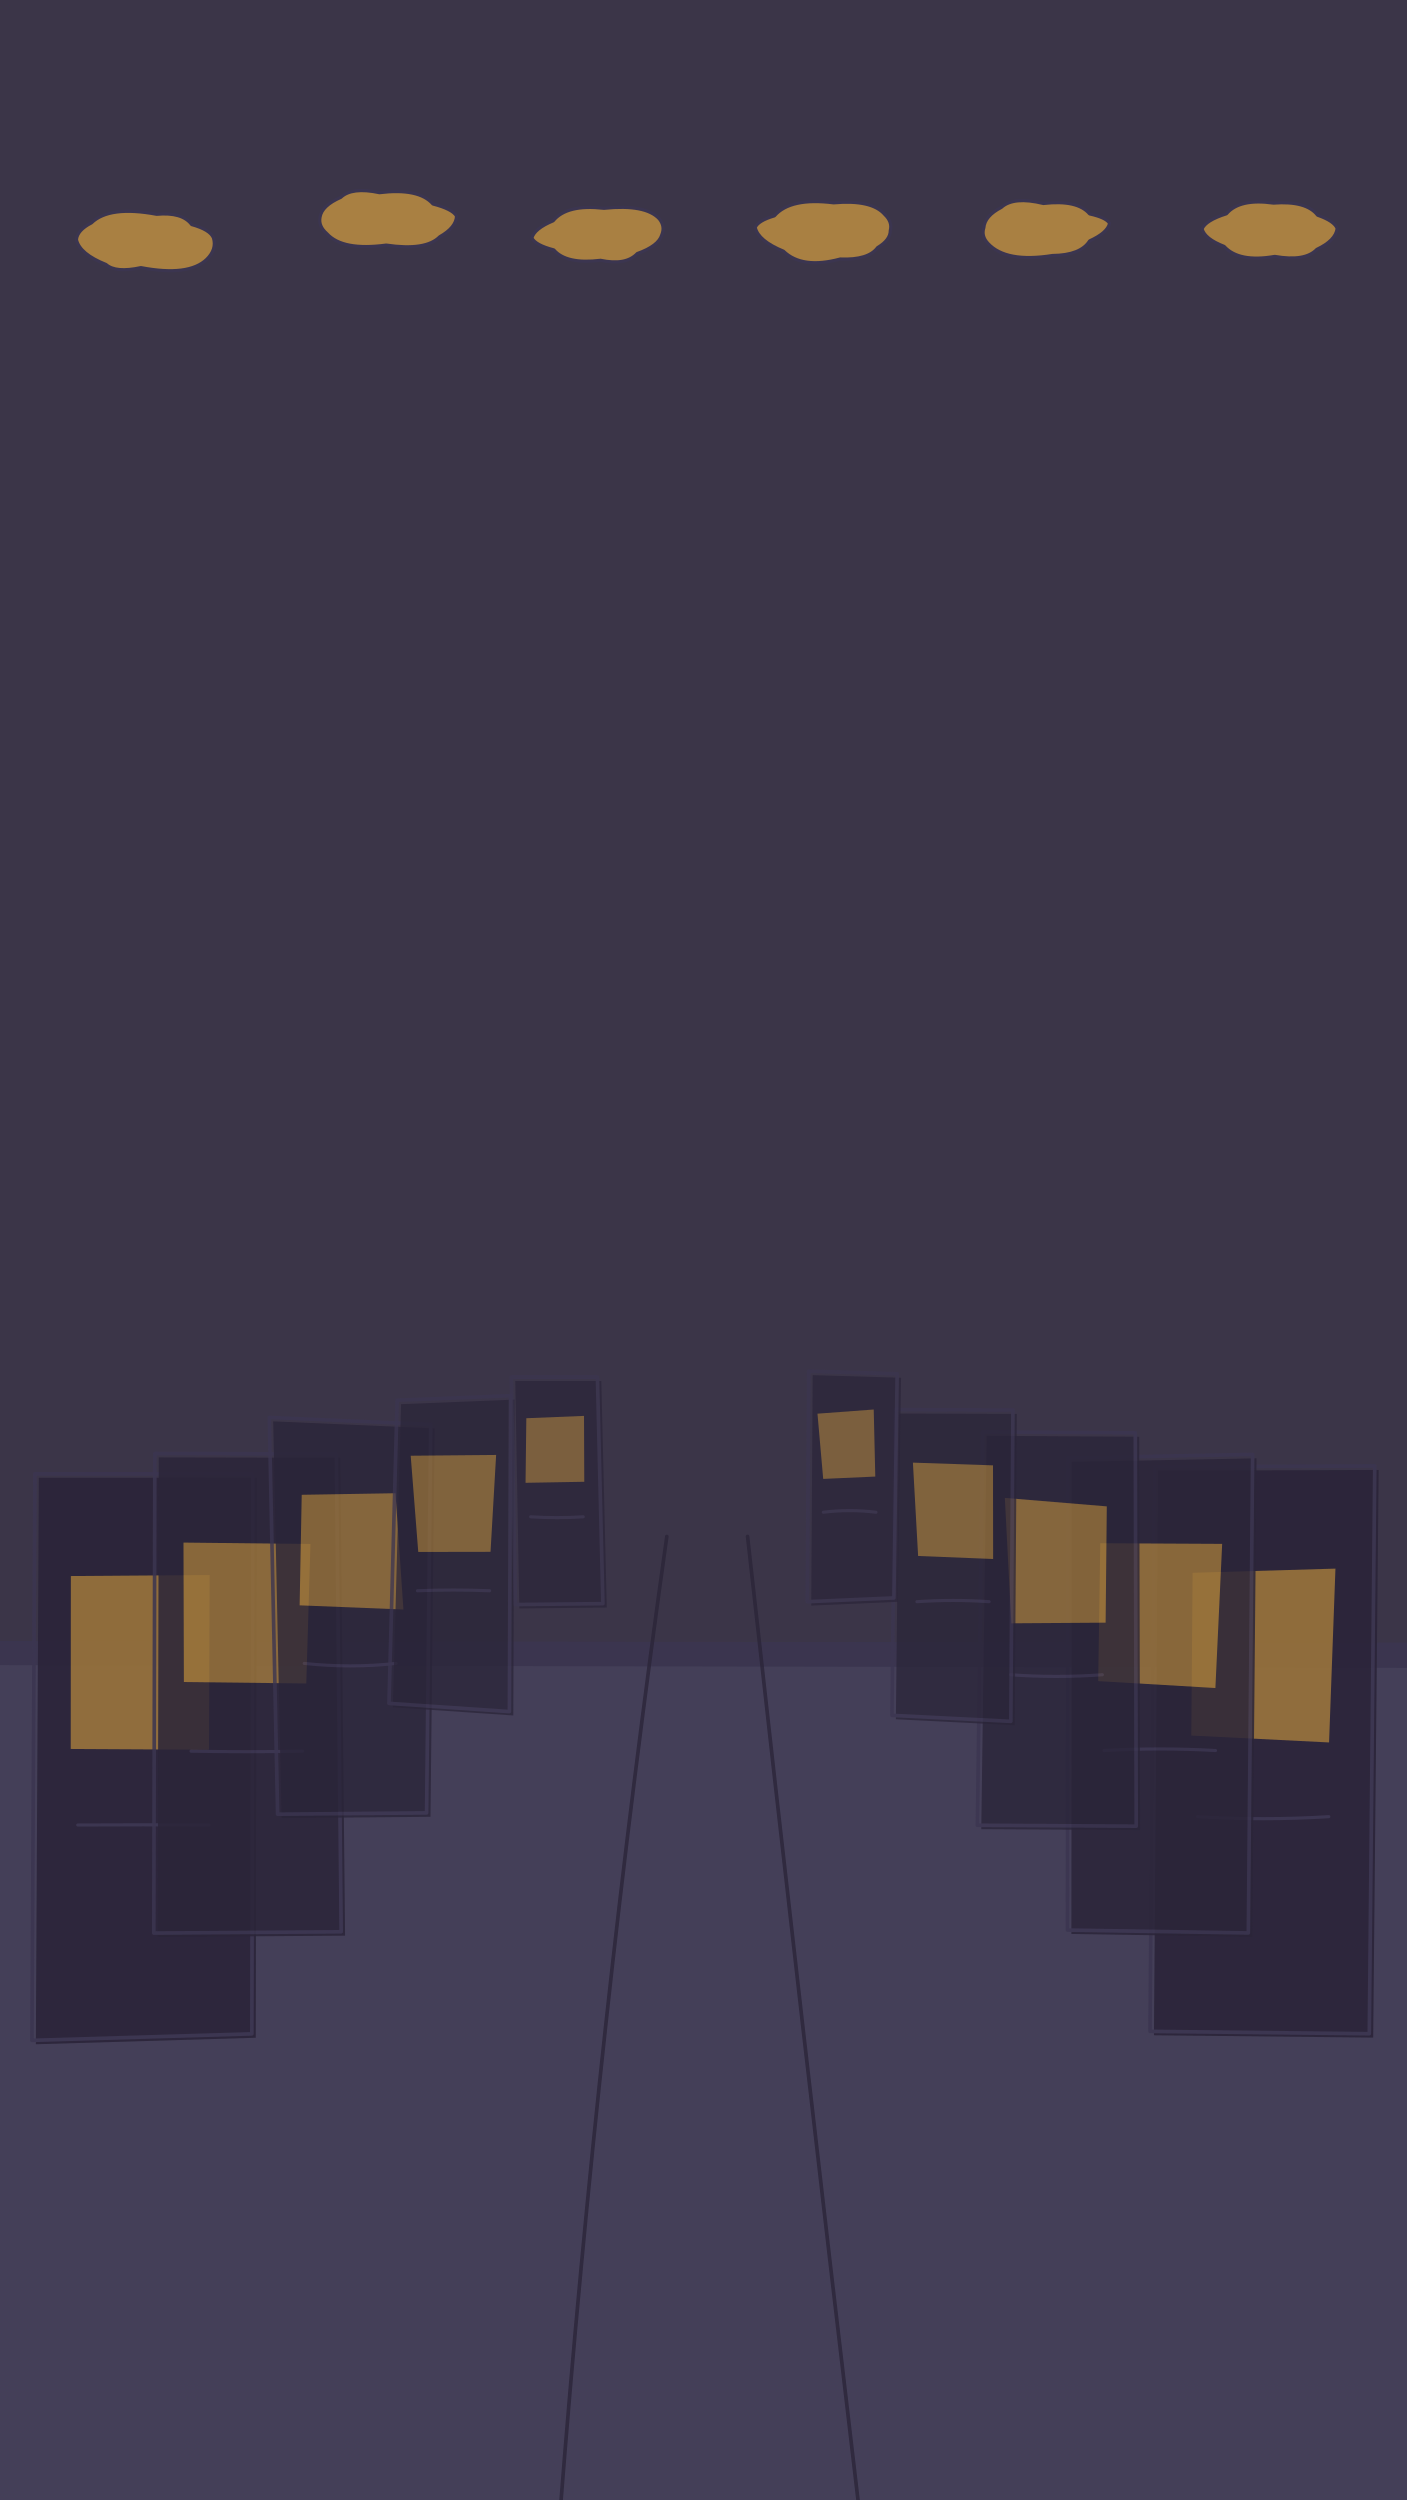
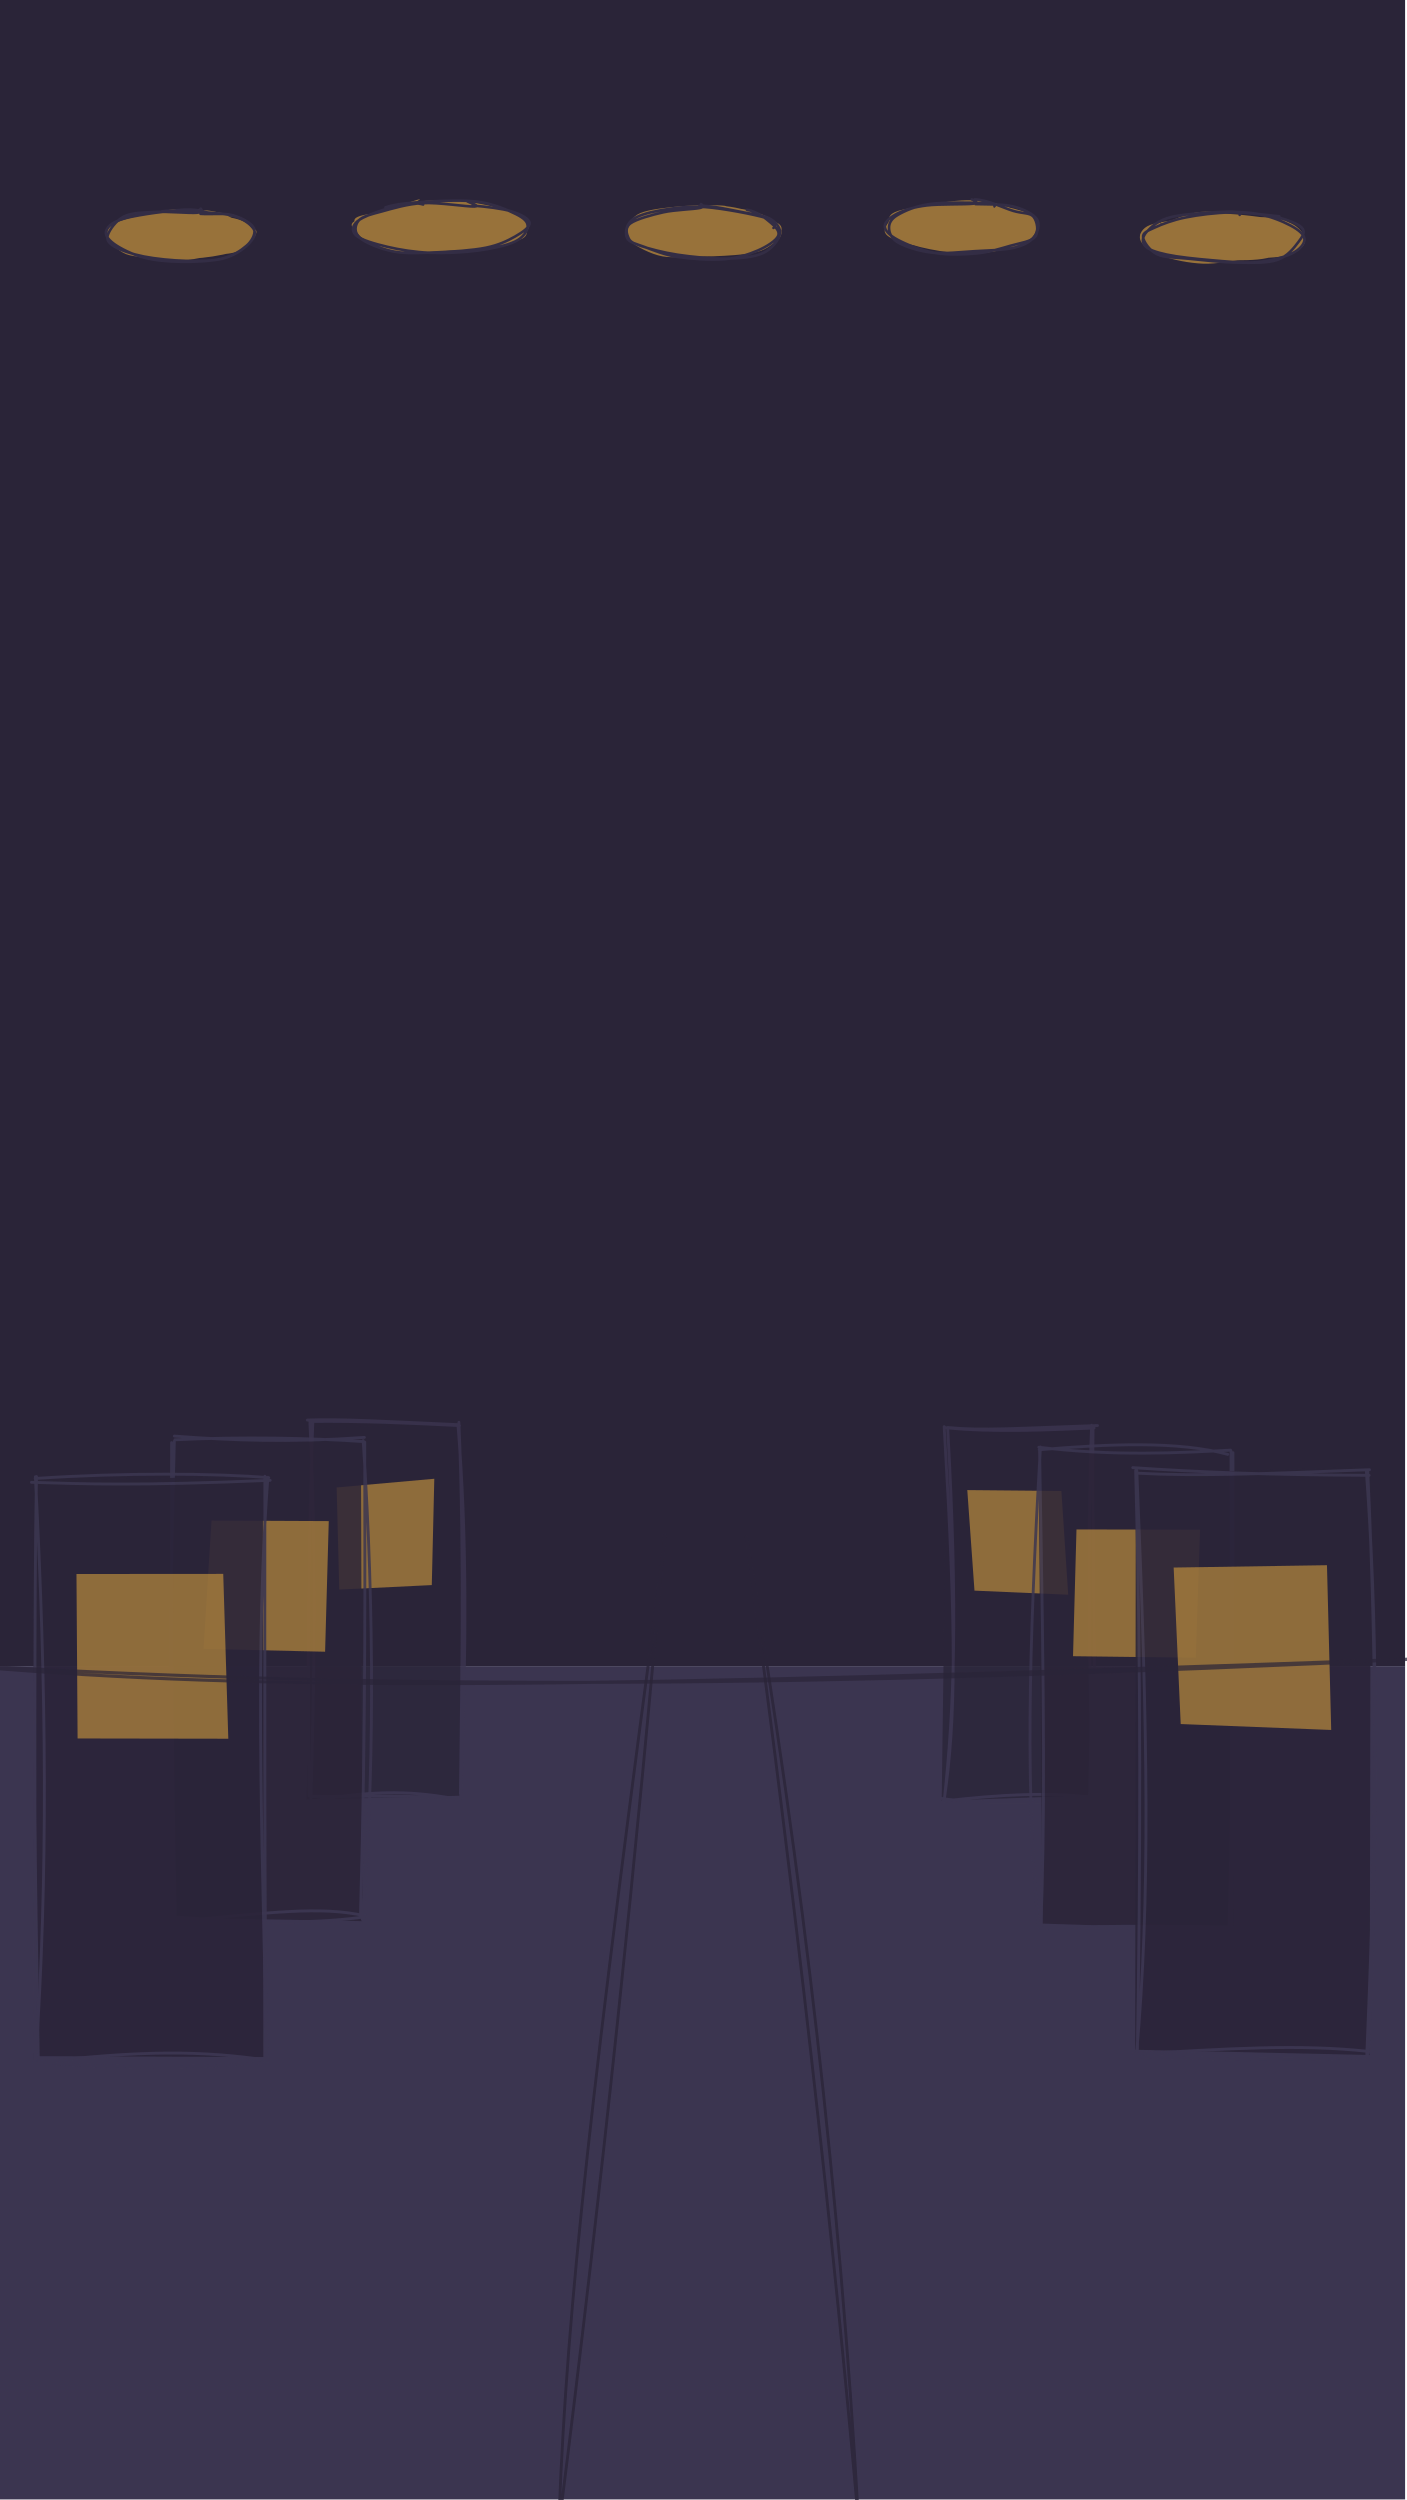
<svg xmlns="http://www.w3.org/2000/svg" width="1080" height="1920" viewBox="0 0 1080 1920">
-   <g opacity="1" transform="translate(0.12 0)">
-     <path d="M -17.4 -17.9 L 1097.3 -17.9 L 1099.0 1281.0 L -17.2 1278.8 Z" fill="#2A2438" opacity="0.92" />
-     <path d="M -16.7 1260.3 L 1102.7 1261.6 L 1100.5 1958.8 L -22.6 1962.1 Z" fill="#3B3550" opacity="0.95" />
-     <g>
-       <path d="M 163.8 182.7 Q 166.4 191.5 158.7 199.1 Q 144.8 212.5 108.1 205.5 Q 88.7 209.7 81.3 203.1 Q 61.2 195.1 58.6 184.1 Q 59.2 176.8 70.1 171.2 Q 83.9 157.8 120.2 164.6 Q 139.8 162.8 147.1 172.5 Q 161.2 176.4 163.8 182.7 Z" fill="#F2B33D" opacity="0.6" />
-       <path d="M 163.8 182.7 Q 166.4 191.5 158.7 199.1 Q 144.8 212.5 108.1 205.5 Q 88.7 209.7 81.3 203.1 Q 61.2 195.1 58.6 184.1 Q 59.2 176.8 70.1 171.2 Q 83.9 157.8 120.2 164.6 Q 139.8 162.8 147.1 172.5 Q 161.2 176.4 163.8 182.7 Z" fill="none" stroke="#3B3550" stroke-width="2.4" stroke-linejoin="round" />
+   <g opacity="1" transform="translate(-0.89 -0.43)">
+     <rect x="0" y="0" width="1080" height="1280" fill="#2A2438" />
+     <rect x="0" y="1280" width="1080" height="640" fill="#3B3550" />
+     <g opacity="0.55">
+       <path d="M168.459 165.808 C176.969 167.216, 185.158 168.577, 189.658 171.29 C194.157 174.003, 196.197 178.598, 195.458 182.086 C194.719 185.573, 191.754 189.496, 185.224 192.216 C178.695 194.936, 166.403 197.399, 156.28 198.407 C146.157 199.414, 134.227 198.723, 124.485 198.261 C114.743 197.799, 104.63 198.244, 97.828 195.636 C91.025 193.028, 85.163 186.208, 83.669 182.614 C82.175 179.02, 84.506 176.87, 88.862 174.071 C93.219 171.272, 101.37 167.99, 109.81 165.82 C118.249 163.65, 128.529 161.254, 139.5 161.051 C150.472 160.848, 168.486 163.636, 175.64 164.602 C182.793 165.567, 182.803 166.432, 182.421 166.841 M132.077 161.591 C142.032 160.791, 156.383 160.981, 166 162.992 C175.616 165.004, 184.481 170.959, 189.777 173.66 C195.072 176.36, 198.436 176.048, 197.771 179.196 C197.107 182.344, 191.299 189.637, 185.791 192.548 C180.284 195.459, 173.611 195.234, 164.726 196.662 C155.84 198.09, 143.031 201.259, 132.479 201.117 C121.928 200.976, 109.296 198.688, 101.416 195.811 C93.536 192.935, 87.778 187.498, 85.198 183.859 C82.619 180.22, 82.577 176.836, 85.938 173.975 C89.299 171.115, 97.197 168.485, 105.366 166.695 C113.534 164.904, 130.239 164.075, 134.948 163.231 C139.658 162.386, 133.769 162.053, 133.623 161.628" stroke="none" stroke-width="0" fill="#F2B33D" stroke-linecap="round" stroke-linejoin="round" />
+       <path d="M125.307 162.707 C134.208 161.683, 146.238 162.611, 155.72 163.307 C165.201 164.003, 175.431 164.506, 182.195 166.884 C188.96 169.262, 194.999 173.841, 196.307 177.574 C197.615 181.307, 194.197 185.703, 190.042 189.281 C185.888 192.859, 179.706 197.009, 171.38 199.043 C163.053 201.077, 150.104 201.623, 140.082 201.485 C130.059 201.347, 119.846 200.515, 111.243 198.214 C102.64 195.914, 93.234 191.182, 88.465 187.684 C83.696 184.185, 81.131 180.513, 82.629 177.225 C84.127 173.936, 87.46 170.584, 97.453 167.954 C107.447 165.324, 131.86 162.032, 142.589 161.447 C153.318 160.861, 162.006 163.93, 161.827 164.441 M154.901 164.67 C163.907 165.269, 172.437 163.91, 179.225 165.671 C186.013 167.431, 193.617 171.48, 195.629 175.233 C197.641 178.987, 195.123 184.252, 191.295 188.191 C187.466 192.13, 180.584 196.773, 172.657 198.867 C164.73 200.961, 153.964 201.003, 143.732 200.756 C133.5 200.509, 120.416 199.202, 111.266 197.382 C102.117 195.563, 93.421 192.602, 88.834 189.839 C84.247 187.076, 82.508 184.676, 83.746 180.804 C84.983 176.931, 90.152 169.538, 96.258 166.606 C102.364 163.673, 111.059 163.668, 120.384 163.207 C129.708 162.746, 146.49 164.325, 152.205 163.839 C157.919 163.354, 154.675 160.088, 154.669 160.295" stroke="#3B3550" stroke-width="2" fill="none" stroke-linecap="round" stroke-linejoin="round" />
    </g>
-     <g>
-       <path d="M 350.5 166.0 Q 350.1 174.7 337.6 181.8 Q 326.9 192.7 296.5 188.2 Q 263.0 192.7 251.0 179.5 Q 244.3 173.7 245.7 166.7 Q 247.2 157.9 261.6 151.6 Q 270.1 143.5 291.3 148.0 Q 321.5 144.3 332.4 156.7 Q 347.5 160.6 350.5 166.0 Z" fill="#F2B33D" opacity="0.6" />
-       <path d="M 350.5 166.0 Q 350.1 174.7 337.6 181.8 Q 326.9 192.7 296.5 188.2 Q 263.0 192.7 251.0 179.5 Q 244.3 173.7 245.7 166.7 Q 247.2 157.9 261.6 151.6 Q 270.1 143.5 291.3 148.0 Q 321.5 144.3 332.4 156.7 Q 347.5 160.6 350.5 166.0 Z" fill="none" stroke="#3B3550" stroke-width="2.4" stroke-linejoin="round" />
+     <g opacity="0.55">
+       <path d="M314.673 156.156 C324.949 154.485, 339.237 153.779, 351.105 154.549 C362.974 155.319, 376.84 158.002, 385.885 160.776 C394.93 163.551, 402.568 167.748, 405.376 171.194 C408.184 174.64, 406.321 178.298, 402.732 181.451 C399.142 184.605, 393.212 188.198, 383.838 190.114 C374.464 192.03, 358.99 192.282, 346.487 192.946 C333.985 193.61, 319.682 195.503, 308.822 194.098 C297.962 192.692, 287.019 187.727, 281.326 184.512 C275.633 181.298, 274.257 178.077, 274.664 174.811 C275.072 171.544, 266.977 167.628, 283.769 164.912 C300.561 162.197, 355 157.017, 375.418 158.517 C395.835 160.017, 406.857 173.631, 406.274 173.913 M322.177 157.051 C332.404 155.332, 344.395 154.507, 355.85 155.517 C367.304 156.526, 382.843 159.997, 390.905 163.11 C398.967 166.224, 402.394 170.753, 404.222 174.198 C406.049 177.643, 406.523 181.353, 401.872 183.78 C397.221 186.207, 386.888 187.362, 376.314 188.759 C365.74 190.155, 350.339 191.477, 338.426 192.158 C326.514 192.839, 314.373 194.326, 304.839 192.845 C295.306 191.364, 286.831 186.703, 281.224 183.273 C275.617 179.842, 269.868 175.393, 271.196 172.262 C272.524 169.131, 280.871 167.54, 289.19 164.488 C297.509 161.436, 315.782 155.507, 321.111 153.951 C326.439 152.395, 320.825 154.767, 321.16 155.149" stroke="none" stroke-width="0" fill="#F2B33D" stroke-linecap="round" stroke-linejoin="round" />
+       <path d="M296.924 159.703 C304.906 156.947, 316.83 156.023, 328.794 155.317 C340.758 154.611, 357.28 153.855, 368.706 155.466 C380.132 157.078, 391.112 161.838, 397.348 164.988 C403.583 168.139, 406.279 170.877, 406.12 174.37 C405.962 177.863, 402.836 182.852, 396.395 185.944 C389.953 189.037, 378.385 191.491, 367.473 192.925 C356.56 194.36, 342.434 195.041, 330.919 194.549 C319.405 194.057, 307.833 192.212, 298.387 189.973 C288.942 187.734, 277.81 184.583, 274.247 181.116 C270.684 177.649, 271.097 173.128, 277.01 169.172 C282.922 165.215, 301.578 159.317, 309.721 157.376 C317.864 155.436, 325.145 157.206, 325.866 157.529 M363.816 158.303 C374.742 159.22, 386.424 160.588, 393.72 162.796 C401.017 165.003, 407.131 168.341, 407.597 171.548 C408.064 174.755, 402.135 178.847, 396.52 182.037 C390.904 185.227, 383.992 188.656, 373.903 190.686 C363.814 192.717, 347.791 193.74, 335.986 194.222 C324.181 194.704, 312.888 195.447, 303.073 193.578 C293.259 191.709, 281.567 186.951, 277.101 183.007 C272.635 179.064, 273.452 173.277, 276.278 169.919 C279.104 166.561, 285.83 165.109, 294.058 162.86 C302.286 160.611, 313.781 157.061, 325.647 156.426 C337.514 155.792, 359.546 159.254, 365.258 159.051 C370.97 158.848, 360.472 155.746, 359.919 155.207" stroke="#3B3550" stroke-width="2" fill="none" stroke-linecap="round" stroke-linejoin="round" />
    </g>
-     <g>
-       <path d="M 508.1 180.4 Q 505.6 188.9 489.3 194.7 Q 480.6 204.0 461.1 199.9 Q 434.8 203.1 425.2 191.9 Q 411.2 188.3 408.4 182.8 Q 410.3 175.6 424.7 169.6 Q 435.2 156.7 463.7 160.0 Q 495.7 156.7 506.2 168.1 Q 510.8 173.8 508.1 180.4 Z" fill="#F2B33D" opacity="0.6" />
-       <path d="M 508.1 180.4 Q 505.6 188.9 489.3 194.7 Q 480.6 204.0 461.1 199.9 Q 434.8 203.1 425.2 191.9 Q 411.2 188.3 408.4 182.8 Q 410.3 175.6 424.7 169.6 Q 435.2 156.7 463.7 160.0 Q 495.7 156.7 506.2 168.1 Q 510.8 173.8 508.1 180.4 Z" fill="none" stroke="#3B3550" stroke-width="2.4" stroke-linejoin="round" />
+     <g opacity="0.55">
+       <path d="M570.396 160.881 C579.45 162.305, 589.387 165.925, 594.219 169.272 C599.051 172.619, 600.846 177.021, 599.389 180.964 C597.931 184.907, 592.536 190.275, 585.473 192.928 C578.41 195.581, 567.463 196.232, 557.013 196.882 C546.563 197.532, 532.72 197.644, 522.771 196.828 C512.822 196.013, 503.938 194.472, 497.318 191.988 C490.698 189.505, 484.785 185.414, 483.054 181.927 C481.323 178.441, 482.742 174.494, 486.932 171.071 C491.122 167.648, 499.452 163.204, 508.194 161.392 C516.936 159.58, 524.563 158.545, 539.384 160.2 C554.205 161.855, 587.716 167.334, 597.117 171.322 C606.519 175.31, 596.693 184.175, 595.794 184.128 M558.21 158.773 C568.467 159.881, 578.209 162.937, 585.24 165.83 C592.271 168.722, 598.57 172.683, 600.396 176.13 C602.221 179.576, 600.41 183.384, 596.194 186.508 C591.977 189.632, 584.518 193.205, 575.095 194.872 C565.671 196.539, 550.599 196.114, 539.651 196.512 C528.703 196.909, 518.443 198.974, 509.407 197.256 C500.372 195.538, 489.798 189.71, 485.441 186.204 C481.084 182.697, 482.068 179.905, 483.267 176.217 C484.466 172.529, 485.756 166.987, 492.636 164.077 C499.517 161.168, 513.73 159.69, 524.55 158.76 C535.37 157.829, 552.717 157.845, 557.556 158.493 C562.395 159.141, 554.605 161.871, 553.583 162.646" stroke="none" stroke-width="0" fill="#F2B33D" stroke-linecap="round" stroke-linejoin="round" />
+       <path d="M574.478 161.51 C582.971 163.131, 588.63 167.976, 592.625 171.342 C596.62 174.708, 600.064 178.136, 598.449 181.706 C596.834 185.277, 589.807 189.801, 582.934 192.764 C576.061 195.727, 567.482 198.65, 557.212 199.484 C546.942 200.318, 531.498 199.322, 521.314 197.766 C511.13 196.21, 502.575 192.559, 496.107 190.147 C489.64 187.734, 484.216 186.702, 482.51 183.289 C480.804 179.877, 481.69 173.21, 485.873 169.671 C490.056 166.132, 498.169 163.753, 507.609 162.056 C517.049 160.359, 528.885 158.517, 542.511 159.488 C556.137 160.459, 580.63 165.211, 589.365 167.88 C598.1 170.548, 595.948 175.45, 594.92 175.499 M538.023 158.442 C548.633 158.379, 563.298 161.913, 572.426 163.625 C581.553 165.337, 588.218 165.904, 592.788 168.713 C597.358 171.522, 600.855 176.119, 599.847 180.48 C598.838 184.841, 593.627 191.784, 586.739 194.88 C579.852 197.975, 569.428 198.859, 558.52 199.053 C547.612 199.247, 532.259 197.688, 521.291 196.042 C510.324 194.397, 499.014 191.359, 492.713 189.182 C486.412 187.006, 484.757 185.846, 483.486 182.982 C482.216 180.119, 480.627 175.247, 485.089 172.001 C489.551 168.755, 501.364 165.481, 510.257 163.507 C519.151 161.533, 533.612 161.208, 538.45 160.156 C543.289 159.104, 539.263 157.408, 539.288 157.196" stroke="#3B3550" stroke-width="2" fill="none" stroke-linecap="round" stroke-linejoin="round" />
    </g>
-     <g>
-       <path d="M 683.6 177.1 Q 683.6 184.3 673.9 190.1 Q 666.8 199.8 645.2 198.9 Q 615.9 206.8 601.6 192.9 Q 582.3 185.0 579.9 174.7 Q 582.1 169.5 594.6 165.8 Q 606.9 151.6 640.1 155.8 Q 669.5 153.2 679.4 164.8 Q 685.3 170.4 683.6 177.1 Z" fill="#F2B33D" opacity="0.6" />
-       <path d="M 683.6 177.1 Q 683.6 184.3 673.9 190.1 Q 666.8 199.8 645.2 198.9 Q 615.9 206.8 601.6 192.9 Q 582.3 185.0 579.9 174.7 Q 582.1 169.5 594.6 165.8 Q 606.9 151.6 640.1 155.8 Q 669.5 153.2 679.4 164.8 Q 685.3 170.4 683.6 177.1 Z" fill="none" stroke="#3B3550" stroke-width="2.4" stroke-linejoin="round" />
+     <g opacity="0.55">
+       <path d="M718.504 156.961 C727.557 155.274, 741.167 153.628, 751.595 154.379 C762.023 155.13, 773.84 158.873, 781.072 161.467 C788.303 164.06, 792.778 166.546, 794.984 169.941 C797.189 173.337, 797.244 178.379, 794.306 181.839 C791.368 185.298, 785.221 188.469, 777.355 190.698 C769.49 192.927, 757.524 195.032, 747.113 195.214 C736.701 195.396, 724.488 193.708, 714.886 191.789 C705.283 189.869, 694.75 186.908, 689.497 183.696 C684.244 180.483, 683.131 176.081, 683.366 172.515 C683.602 168.948, 682.107 165.02, 690.91 162.299 C699.713 159.578, 725.005 156.973, 736.183 156.19 C747.361 155.407, 757.497 157.593, 757.979 157.602 M744.943 154.827 C754.277 154.978, 764.669 157.104, 773.173 159.117 C781.677 161.13, 792.292 163.773, 795.965 166.905 C799.637 170.037, 798.115 174.237, 795.208 177.911 C792.301 181.585, 785.612 186.612, 778.524 188.949 C771.436 191.285, 762.294 191.475, 752.679 191.93 C743.065 192.384, 730.825 192.624, 720.838 191.675 C710.852 190.725, 699.506 188.524, 692.761 186.234 C686.015 183.943, 680.642 181.657, 680.364 177.93 C680.086 174.203, 685.45 167.289, 691.092 163.871 C696.734 160.454, 705.057 158.818, 714.217 157.424 C723.377 156.03, 741.186 155.613, 746.051 155.507 C750.916 155.401, 743.986 156.133, 743.406 156.789" stroke="none" stroke-width="0" fill="#F2B33D" stroke-linecap="round" stroke-linejoin="round" />
+       <path d="M750.075 157.19 C760.334 157.502, 771.293 157.093, 779.15 159.02 C787.008 160.947, 794.586 164.828, 797.219 168.751 C799.852 172.674, 797.903 178.891, 794.949 182.558 C791.996 186.224, 787.055 188.956, 779.496 190.749 C771.937 192.542, 760.113 192.708, 749.596 193.315 C739.08 193.923, 726.2 195.487, 716.396 194.396 C706.591 193.304, 696.22 189.899, 690.769 186.768 C685.317 183.636, 683.77 179.139, 683.688 175.607 C683.605 172.074, 685.003 168.664, 690.274 165.573 C695.544 162.483, 704.082 158.592, 715.311 157.065 C726.539 155.539, 749.42 156.087, 757.646 156.414 C765.871 156.74, 764.812 159.008, 764.665 159.026 M749.526 153.579 C759.397 153.851, 771.531 160.178, 779.046 162.406 C786.562 164.634, 791.812 163.641, 794.619 166.945 C797.426 170.249, 798.831 178.533, 795.89 182.23 C792.949 185.927, 784.453 186.992, 776.975 189.126 C769.497 191.26, 760.712 194.108, 751.02 195.033 C741.328 195.958, 728.933 196.419, 718.824 194.676 C708.715 192.933, 696.773 188.013, 690.366 184.573 C683.96 181.133, 680.373 177.426, 680.386 174.035 C680.398 170.643, 685.095 166.86, 690.441 164.227 C695.786 161.594, 702.801 159.462, 712.459 158.236 C722.118 157.011, 742.603 157.64, 748.391 156.871 C754.18 156.102, 747.657 153.622, 747.188 153.622" stroke="#3B3550" stroke-width="2" fill="none" stroke-linecap="round" stroke-linejoin="round" />
    </g>
-     <g>
-       <path d="M 852.0 171.5 Q 850.5 178.7 836.7 185.0 Q 829.8 196.0 808.2 196.2 Q 772.5 201.9 758.7 187.0 Q 753.4 181.4 755.5 174.9 Q 756.2 165.9 768.9 159.3 Q 778.4 150.7 801.2 156.3 Q 827.4 153.3 836.7 164.3 Q 849.4 167.1 852.0 171.5 Z" fill="#F2B33D" opacity="0.6" />
-       <path d="M 852.0 171.5 Q 850.5 178.7 836.7 185.0 Q 829.8 196.0 808.2 196.2 Q 772.5 201.9 758.7 187.0 Q 753.4 181.4 755.5 174.9 Q 756.2 165.9 768.9 159.3 Q 778.4 150.7 801.2 156.3 Q 827.4 153.3 836.7 164.3 Q 849.4 167.1 852.0 171.5 Z" fill="none" stroke="#3B3550" stroke-width="2.4" stroke-linejoin="round" />
+     <g opacity="0.55">
+       <path d="M970.727 166.064 C979.956 167.443, 989.542 169.983, 994.936 173.328 C1000.329 176.673, 1003.912 182.288, 1003.089 186.132 C1002.266 189.977, 997.45 194.174, 990 196.395 C982.549 198.615, 969.244 198.368, 958.386 199.456 C947.528 200.544, 935.594 203.312, 924.85 202.924 C914.106 202.536, 901.883 199.985, 893.921 197.128 C885.96 194.271, 879.084 189.594, 877.081 185.784 C875.078 181.974, 877.007 177.087, 881.902 174.269 C886.797 171.45, 896.858 170.492, 906.452 168.873 C916.047 167.254, 927.005 164.571, 939.468 164.553 C951.931 164.536, 973.876 167.856, 981.232 168.766 C988.588 169.677, 984.268 169.589, 983.604 170.016 M893.933 173.118 C900.053 169.971, 911.919 164.346, 922.489 163.235 C933.058 162.123, 946.578 165.406, 957.352 166.449 C968.127 167.491, 979.884 166.811, 987.137 169.489 C994.39 172.168, 999.217 179.425, 1000.869 182.519 C1002.52 185.614, 1001.505 185.376, 997.048 188.056 C992.59 190.736, 983.331 196.549, 974.126 198.601 C964.92 200.654, 952.874 200.242, 941.816 200.372 C930.758 200.501, 917.081 200.624, 907.776 199.379 C898.472 198.133, 891.184 196.091, 885.989 192.899 C880.794 189.706, 875.53 183.559, 876.607 180.225 C877.685 176.892, 890.111 174.431, 892.455 172.898 C894.799 171.365, 890.06 171.133, 890.672 171.026" stroke="none" stroke-width="0" fill="#F2B33D" stroke-linecap="round" stroke-linejoin="round" />
+       <path d="M932.441 163.646 C942.74 162.938, 956.066 162.934, 966.009 164.607 C975.952 166.279, 985.984 170.43, 992.102 173.68 C998.219 176.931, 1002.555 180.536, 1002.715 184.108 C1002.875 187.68, 999.171 192.165, 993.064 195.114 C986.956 198.062, 976.404 200.948, 966.07 201.799 C955.736 202.651, 942.571 201.2, 931.06 200.223 C919.548 199.246, 905.485 197.782, 897.002 195.938 C888.52 194.093, 882.717 192.093, 880.165 189.159 C877.613 186.224, 878.266 182.018, 881.69 178.329 C885.114 174.639, 890.233 169.583, 900.706 167.023 C911.18 164.462, 935.822 163.223, 944.531 162.967 C953.239 162.71, 953.6 164.954, 952.958 165.483 M978.346 166.529 C987.374 168.29, 997.312 171.876, 1000.587 175.182 C1003.862 178.488, 1001.12 182.219, 997.996 186.363 C994.871 190.506, 989.657 197.419, 981.839 200.044 C974.02 202.669, 962.439 202.263, 951.084 202.112 C939.73 201.961, 923.962 200.206, 913.71 199.139 C903.458 198.071, 895.399 198.476, 889.573 195.705 C883.748 192.933, 879.068 185.924, 878.757 182.51 C878.446 179.095, 882.264 177.726, 887.707 175.217 C893.15 172.707, 901.683 169.39, 911.416 167.454 C921.149 165.519, 934.54 163.795, 946.105 163.604 C957.669 163.414, 975.02 165.704, 980.802 166.311 C986.584 166.917, 981.836 166.241, 980.799 167.243" stroke="#3B3550" stroke-width="2" fill="none" stroke-linecap="round" stroke-linejoin="round" />
    </g>
-     <g>
-       <path d="M 1026.8 175.5 Q 1025.6 184.7 1011.2 191.5 Q 1002.2 201.0 978.9 196.9 Q 951.3 201.7 940.0 189.2 Q 925.2 183.5 923.1 175.8 Q 925.9 169.2 941.8 164.2 Q 951.9 152.3 977.9 156.0 Q 1003.1 154.1 1011.8 165.3 Q 1024.7 169.8 1026.8 175.5 Z" fill="#F2B33D" opacity="0.6" />
-       <path d="M 1026.8 175.5 Q 1025.6 184.7 1011.2 191.5 Q 1002.2 201.0 978.9 196.9 Q 951.3 201.7 940.0 189.2 Q 925.2 183.5 923.1 175.8 Q 925.9 169.2 941.8 164.2 Q 951.9 152.3 977.9 156.0 Q 1003.1 154.1 1011.8 165.3 Q 1024.7 169.8 1026.8 175.5 Z" fill="none" stroke="#3B3550" stroke-width="2.4" stroke-linejoin="round" />
+     <g opacity="0.792">
+       <path d="M243.587 1097.016 L353.365 1094.288 L355.461 1379.541 L236.239 1382.509" stroke="none" stroke-width="0" fill="#2A2438" stroke-linecap="round" stroke-linejoin="round" />
+       <path d="M236.941 1091.034 C261.775 1090.071, 292.228 1091.868, 353.075 1094.584 M238.807 1092.111 C279.66 1091.671, 316.932 1093.451, 353.769 1095.286 M353.33 1092.751 C357.851 1199.206, 355.087 1310.387, 354.524 1377.937 M352.587 1094.446 C359.627 1181.077, 359.125 1265.91, 354.668 1381.38 M353.344 1382.475 C321.093 1376.179, 290.833 1374.439, 240.435 1383.642 M353.6 1382.278 C316.2 1378.614, 282.551 1380.286, 240.448 1380.004 M238.307 1379.72 C236.971 1284.909, 237.738 1188.49, 241.094 1093.391 M239.644 1381.779 C242.251 1287.68, 244.084 1197.261, 238.92 1093.312" stroke="#3B3550" stroke-width="2.2" fill="none" stroke-linecap="round" stroke-linejoin="round" />
+     </g>
+     <g opacity="0.5">
+       <path d="M259.426 1142.786 L334.428 1136.129 L332.502 1217.767 L261.434 1221.228" stroke="none" stroke-width="0" fill="#F2B33D" stroke-linecap="round" stroke-linejoin="round" />
+     </g>
+     <g opacity="0.792">
+       <path d="M727.933 1099.047 L842.583 1096.061 L836.634 1379.361 L724.098 1383.314" stroke="none" stroke-width="0" fill="#2A2438" stroke-linecap="round" stroke-linejoin="round" />
+       <path d="M728.753 1096.751 C754.255 1099.357, 783.359 1097.299, 843.763 1095.23 M726.111 1096.818 C764.661 1100.797, 808.009 1098.48, 841.155 1097.149 M840.338 1096.276 C839.593 1160.265, 841.678 1229.414, 841.815 1380.52 M839.236 1094.989 C835.646 1190.194, 837.966 1286.915, 839.903 1383.536 M840.603 1386.436 C799.302 1381.415, 757.202 1387.12, 723.183 1381.509 M841.707 1381.068 C806.692 1376.515, 769.28 1378.566, 725.126 1383.686 M726.19 1382.069 C733.536 1312.994, 736.683 1239.388, 728.686 1096.834 M725.928 1383.446 C735.179 1320.329, 735.404 1256.475, 726.013 1096.104" stroke="#3B3550" stroke-width="2.2" fill="none" stroke-linecap="round" stroke-linejoin="round" />
+     </g>
+     <g opacity="0.5">
+       <path d="M743.772 1144.816 L816.047 1145.502 L821.275 1225.187 L749.292 1222.033" stroke="none" stroke-width="0" fill="#F2B33D" stroke-linecap="round" stroke-linejoin="round" />
+     </g>
+     <g opacity="0.846">
+       <path d="M134.12 1109.543 L278.082 1106.3 L279.288 1475.887 L133.796 1473.226" stroke="none" stroke-width="0" fill="#2A2438" stroke-linecap="round" stroke-linejoin="round" />
+       <path d="M134.805 1103.333 C178.637 1106.718, 224.052 1108.405, 280.73 1104.342 M135.255 1106.192 C187.009 1103.66, 240.54 1104.846, 278.62 1107.479 M281 1107.986 C281.022 1210.148, 282.002 1316.91, 277.728 1472.536 M279.801 1106.836 C288.736 1239.745, 288.244 1371.905, 279.186 1474.664 M281.742 1471.903 C246.612 1463.919, 207.892 1469.471, 135.372 1476.082 M279.894 1472.764 C237.821 1478.341, 194.803 1476.971, 135.445 1472.674 M135.572 1473.617 C132.521 1337.659, 132.347 1205.013, 132.666 1108.377 M134.042 1474.188 C130.014 1356.505, 131.237 1241.664, 134.778 1107.242" stroke="#3B3550" stroke-width="2.2" fill="none" stroke-linecap="round" stroke-linejoin="round" />
+     </g>
+     <g opacity="0.5">
+       <path d="M163.325 1168.215 L253.379 1168.643 L250.562 1268.954 L157.158 1266.786" stroke="none" stroke-width="0" fill="#F2B33D" stroke-linecap="round" stroke-linejoin="round" />
+     </g>
+     <g opacity="0.846">
+       <path d="M798.426 1116.373 L947.261 1112.871 L948.022 1480.505 L801.614 1478.83" stroke="none" stroke-width="0" fill="#2A2438" stroke-linecap="round" stroke-linejoin="round" />
+       <path d="M798.977 1113.848 C852.695 1109.23, 905.979 1107.062, 943.778 1117.386 M798.72 1111.898 C856.179 1119.054, 908.594 1116.143, 945.966 1114.141 M947.802 1116.082 C947.95 1237.548, 948.196 1359.253, 944.764 1479.857 M946.309 1114.84 C947.021 1258.761, 946.489 1402.296, 946.892 1481.633 M948.961 1480.663 C902.254 1482.739, 856.766 1480.537, 798.08 1478.748 M944.162 1480.153 C904.837 1479.996, 862.218 1479.006, 800.083 1481.154 M798.373 1480.745 C788.719 1377.111, 790.501 1274.386, 799.949 1111.684 M800.25 1480.755 C803.198 1401.875, 803.1 1322.203, 799.29 1114.735" stroke="#3B3550" stroke-width="2.2" fill="none" stroke-linecap="round" stroke-linejoin="round" />
+     </g>
+     <g opacity="0.5">
+       <path d="M827.631 1175.044 L922.557 1175.214 L919.296 1273.573 L824.976 1272.39" stroke="none" stroke-width="0" fill="#F2B33D" stroke-linecap="round" stroke-linejoin="round" />
    </g>
    <g opacity="0.9">
-       <path d="M 26.7 1131.9 L 194.1 1132.0 L 193.3 1562.0 L 24.4 1567.0 Z" fill="#2A2438" transform="translate(3 3)" />
-       <path d="M 26.7 1131.9 L 194.1 1132.0 L 193.3 1562.0 L 24.4 1567.0 Z" fill="none" stroke="#3B3550" stroke-width="2.8" stroke-linejoin="round" />
-       <path d="M 54.3 1210.4 L 160.9 1209.6 L 160.4 1343.8 L 54.2 1343.2 Z" fill="#F2B33D" opacity="0.55" />
-       <path d="M 59.6 1401.6 Q 110.0 1401.3 160.4 1401.6" stroke="#3B3550" stroke-width="2.4" stroke-linecap="round" stroke-linejoin="round" fill="none" />
+       <path d="M24.652 1137.694 L202.799 1133.936 L203.115 1580.256 L31.353 1579.567" stroke="none" stroke-width="0" fill="#2A2438" stroke-linecap="round" stroke-linejoin="round" />
+       <path d="M25.069 1138.856 C66.371 1140.101, 105.22 1141.677, 208.386 1137.323 M27.904 1135.897 C95.992 1131.307, 167.417 1131.899, 207.271 1135.296 M204.311 1134.234 C204.299 1310.853, 203.916 1484.241, 205.812 1582.516 M206.609 1135.038 C199.422 1234.376, 198.975 1333.697, 206.154 1583.632 M202.54 1584.555 C139.236 1590.016, 66.762 1587.66, 30.308 1584.147 M206.189 1582.674 C157.095 1575.325, 109.959 1574.714, 26.641 1584.767 M27.855 1583.061 C27.825 1405.791, 27.057 1227.35, 28.903 1134.433 M28.296 1582.63 C37.775 1441.406, 36.662 1300.415, 28.065 1134.556" stroke="#3B3550" stroke-width="2.2" fill="none" stroke-linecap="round" stroke-linejoin="round" />
+     </g>
+     <g opacity="0.5">
+       <path d="M59.625 1209.268 L172.329 1209.181 L176.222 1335.765 L60.482 1335.568" stroke="none" stroke-width="0" fill="#F2B33D" stroke-linecap="round" stroke-linejoin="round" />
    </g>
    <g opacity="0.9">
-       <path d="M 886.4 1126.5 L 1055.7 1125.9 L 1051.5 1561.9 L 883.1 1560.1 Z" fill="#2A2438" transform="translate(3 3)" />
-       <path d="M 886.4 1126.5 L 1055.7 1125.9 L 1051.5 1561.9 L 883.1 1560.1 Z" fill="none" stroke="#3B3550" stroke-width="2.8" stroke-linejoin="round" />
-       <path d="M 915.8 1207.9 L 1025.5 1204.7 L 1020.6 1338.2 L 914.8 1332.9 Z" fill="#F2B33D" opacity="0.55" />
-       <path d="M 919.6 1395.2 Q 970.0 1398.3 1020.4 1395.2" stroke="#3B3550" stroke-width="2.4" stroke-linecap="round" stroke-linejoin="round" fill="none" />
+       <path d="M873.157 1132.533 L1053.605 1126.788 L1052.84 1578.705 L872.726 1574.657" stroke="none" stroke-width="0" fill="#2A2438" stroke-linecap="round" stroke-linejoin="round" />
+       <path d="M870.843 1127.568 C920.539 1130.984, 973.91 1133.174, 1052.381 1133.486 M874.585 1131.85 C921.899 1134.423, 972.98 1132.173, 1052.667 1129.176 M1050.231 1130.054 C1058.203 1241.227, 1060.124 1354.415, 1050.597 1578.221 M1051.312 1130.49 C1058.683 1286.217, 1058.685 1443.671, 1051.72 1577.609 M1052.153 1575.938 C998.993 1570.14, 944.749 1573.714, 870.892 1578.028 M1051.672 1580.215 C986.622 1584.109, 920.607 1580.892, 873.142 1579.995 M873.842 1576.853 C884.28 1458.441, 882.493 1335.292, 873.955 1129.832 M874.349 1578.445 C876.835 1431.266, 877.234 1282.38, 873.083 1129.718" stroke="#3B3550" stroke-width="2.2" fill="none" stroke-linecap="round" stroke-linejoin="round" />
    </g>
-     <g opacity="0.848">
-       <path d="M 118.8 1116.3 L 258.2 1116.6 L 261.9 1483.6 L 118.0 1484.6 Z" fill="#2A2438" transform="translate(3 3)" />
-       <path d="M 118.8 1116.3 L 258.2 1116.6 L 261.9 1483.6 L 118.0 1484.6 Z" fill="none" stroke="#3B3550" stroke-width="2.8" stroke-linejoin="round" />
-       <path d="M 140.8 1184.7 L 238.3 1185.8 L 235.1 1292.9 L 141.1 1291.8 Z" fill="#F2B33D" opacity="0.55" />
-       <path d="M 146.6 1344.9 Q 189.4 1345.7 232.2 1344.9" stroke="#3B3550" stroke-width="2.4" stroke-linecap="round" stroke-linejoin="round" fill="none" />
+     <g opacity="0.5">
+       <path d="M902.264 1204.319 L1019.996 1202.503 L1023.254 1329.036 L907.677 1324.495" stroke="none" stroke-width="0" fill="#F2B33D" stroke-linecap="round" stroke-linejoin="round" />
    </g>
-     <g opacity="0.848">
-       <path d="M 820.0 1119.7 L 961.9 1117.0 L 958.6 1484.5 L 819.7 1482.3 Z" fill="#2A2438" transform="translate(3 3)" />
-       <path d="M 820.0 1119.7 L 961.9 1117.0 L 958.6 1484.5 L 819.7 1482.3 Z" fill="none" stroke="#3B3550" stroke-width="2.8" stroke-linejoin="round" />
-       <path d="M 844.9 1185.2 L 938.5 1185.7 L 933.3 1296.4 L 843.3 1291.1 Z" fill="#F2B33D" opacity="0.55" />
-       <path d="M 847.8 1344.4 Q 890.6 1342.0 933.4 1344.4" stroke="#3B3550" stroke-width="2.4" stroke-linecap="round" stroke-linejoin="round" fill="none" />
+     <g opacity="0.8">
+       <path d="M431.345 1931.023 C463.199 1677.926, 489.895 1425.407, 511.085 1179.34 M430.362 1929.857 C436.793 1767.743, 454.726 1607.343, 511.833 1179.935" stroke="#2A2438" stroke-width="2.2" fill="none" stroke-linecap="round" stroke-linejoin="round" />
    </g>
-     <g opacity="0.795">
-       <path d="M 206.7 1088.6 L 330.7 1094.0 L 327.5 1392.3 L 213.1 1393.3 Z" fill="#2A2438" transform="translate(3 3)" />
-       <path d="M 206.7 1088.6 L 330.7 1094.0 L 327.5 1392.3 L 213.1 1393.3 Z" fill="none" stroke="#3B3550" stroke-width="2.8" stroke-linejoin="round" />
-       <path d="M 231.6 1148.0 L 303.6 1146.8 L 309.7 1236.1 L 230.0 1232.9 Z" fill="#F2B33D" opacity="0.55" />
-       <path d="M 233.5 1277.5 Q 268.8 1281.3 304.1 1277.5" stroke="#3B3550" stroke-width="2.4" stroke-linecap="round" stroke-linejoin="round" fill="none" />
+     <g opacity="0.8">
+       <path d="M659.451 1928.678 C635.521 1659.177, 602.177 1386.95, 574.007 1180.541 M659.847 1929.59 C645.833 1687.501, 618.575 1445.741, 574.094 1180.619" stroke="#2A2438" stroke-width="2.2" fill="none" stroke-linecap="round" stroke-linejoin="round" />
    </g>
-     <g opacity="0.795">
-       <path d="M 754.6 1099.7 L 871.8 1100.4 L 872.5 1402.5 L 750.5 1401.8 Z" fill="#2A2438" transform="translate(3 3)" />
-       <path d="M 754.6 1099.7 L 871.8 1100.4 L 872.5 1402.5 L 750.5 1401.8 Z" fill="none" stroke="#3B3550" stroke-width="2.8" stroke-linejoin="round" />
-       <path d="M 771.6 1150.4 L 849.9 1156.9 L 849.0 1246.2 L 776.6 1246.7 Z" fill="#F2B33D" opacity="0.55" />
-       <path d="M 775.9 1286.2 Q 811.2 1288.8 846.5 1286.2" stroke="#3B3550" stroke-width="2.4" stroke-linecap="round" stroke-linejoin="round" fill="none" />
+     <g opacity="0.7">
+       <path d="M-20.948 1279.633 C299.119 1297.94, 620.866 1297.249, 1100.282 1273.978 M-20.128 1280.391 C206.466 1299.349, 433.495 1297.968, 1099.311 1274.086" stroke="#2A2438" stroke-width="2.4" fill="none" stroke-linecap="round" stroke-linejoin="round" />
    </g>
-     <g opacity="0.743">
-       <path d="M 304.9 1075.4 L 392.0 1071.9 L 391.1 1314.5 L 298.6 1308.2 Z" fill="#2A2438" transform="translate(3 3)" />
-       <path d="M 304.9 1075.4 L 392.0 1071.9 L 391.1 1314.5 L 298.6 1308.2 Z" fill="none" stroke="#3B3550" stroke-width="2.8" stroke-linejoin="round" />
-       <path d="M 315.3 1118.0 L 380.9 1117.4 L 376.6 1191.8 L 321.1 1191.9 Z" fill="#F2B33D" opacity="0.55" />
-       <path d="M 320.5 1221.7 Q 348.2 1220.6 375.9 1221.7" stroke="#3B3550" stroke-width="2.4" stroke-linecap="round" stroke-linejoin="round" fill="none" />
-     </g>
-     <g opacity="0.743">
-       <path d="M 687.5 1082.6 L 777.8 1082.9 L 776.2 1322.0 L 684.9 1317.4 Z" fill="#2A2438" transform="translate(3 3)" />
-       <path d="M 687.5 1082.6 L 777.8 1082.9 L 776.2 1322.0 L 684.9 1317.4 Z" fill="none" stroke="#3B3550" stroke-width="2.8" stroke-linejoin="round" />
-       <path d="M 701.0 1123.3 L 762.5 1125.4 L 762.6 1197.3 L 705.0 1195.0 Z" fill="#F2B33D" opacity="0.55" />
-       <path d="M 704.1 1230.1 Q 731.8 1228.2 759.5 1230.1" stroke="#3B3550" stroke-width="2.4" stroke-linecap="round" stroke-linejoin="round" fill="none" />
-     </g>
-     <g opacity="0.69">
-       <path d="M 392.6 1057.6 L 458.7 1057.6 L 462.9 1231.6 L 395.7 1232.3 Z" fill="#2A2438" transform="translate(3 3)" />
-       <path d="M 392.6 1057.6 L 458.7 1057.6 L 462.9 1231.6 L 395.7 1232.3 Z" fill="none" stroke="#3B3550" stroke-width="2.8" stroke-linejoin="round" />
-       <path d="M 404.1 1089.2 L 448.4 1087.4 L 448.6 1138.0 L 403.5 1138.8 Z" fill="#F2B33D" opacity="0.55" />
-       <path d="M 407.4 1164.9 Q 427.6 1166.2 447.8 1164.9" stroke="#3B3550" stroke-width="2.4" stroke-linecap="round" stroke-linejoin="round" fill="none" />
-     </g>
-     <g opacity="0.69">
-       <path d="M 621.0 1053.1 L 688.9 1055.1 L 686.4 1227.2 L 619.9 1230.1 Z" fill="#2A2438" transform="translate(3 3)" />
-       <path d="M 621.0 1053.1 L 688.9 1055.1 L 686.4 1227.2 L 619.9 1230.1 Z" fill="none" stroke="#3B3550" stroke-width="2.8" stroke-linejoin="round" />
-       <path d="M 627.7 1085.7 L 670.9 1082.5 L 672.1 1134.0 L 632.1 1135.8 Z" fill="#F2B33D" opacity="0.55" />
-       <path d="M 632.2 1161.4 Q 652.4 1158.9 672.6 1161.4" stroke="#3B3550" stroke-width="2.4" stroke-linecap="round" stroke-linejoin="round" fill="none" />
-     </g>
-     <path d="M 430.0 1930.0 Q 459.4 1553.7 512.0 1180.0" stroke="#2A2438" stroke-width="2.8" opacity="0.8" stroke-linecap="round" stroke-linejoin="round" fill="none" />
-     <path d="M 660.0 1930.0 Q 615.6 1555.2 574.0 1180.0" stroke="#2A2438" stroke-width="2.8" opacity="0.8" stroke-linecap="round" stroke-linejoin="round" fill="none" />
  </g>
</svg>
